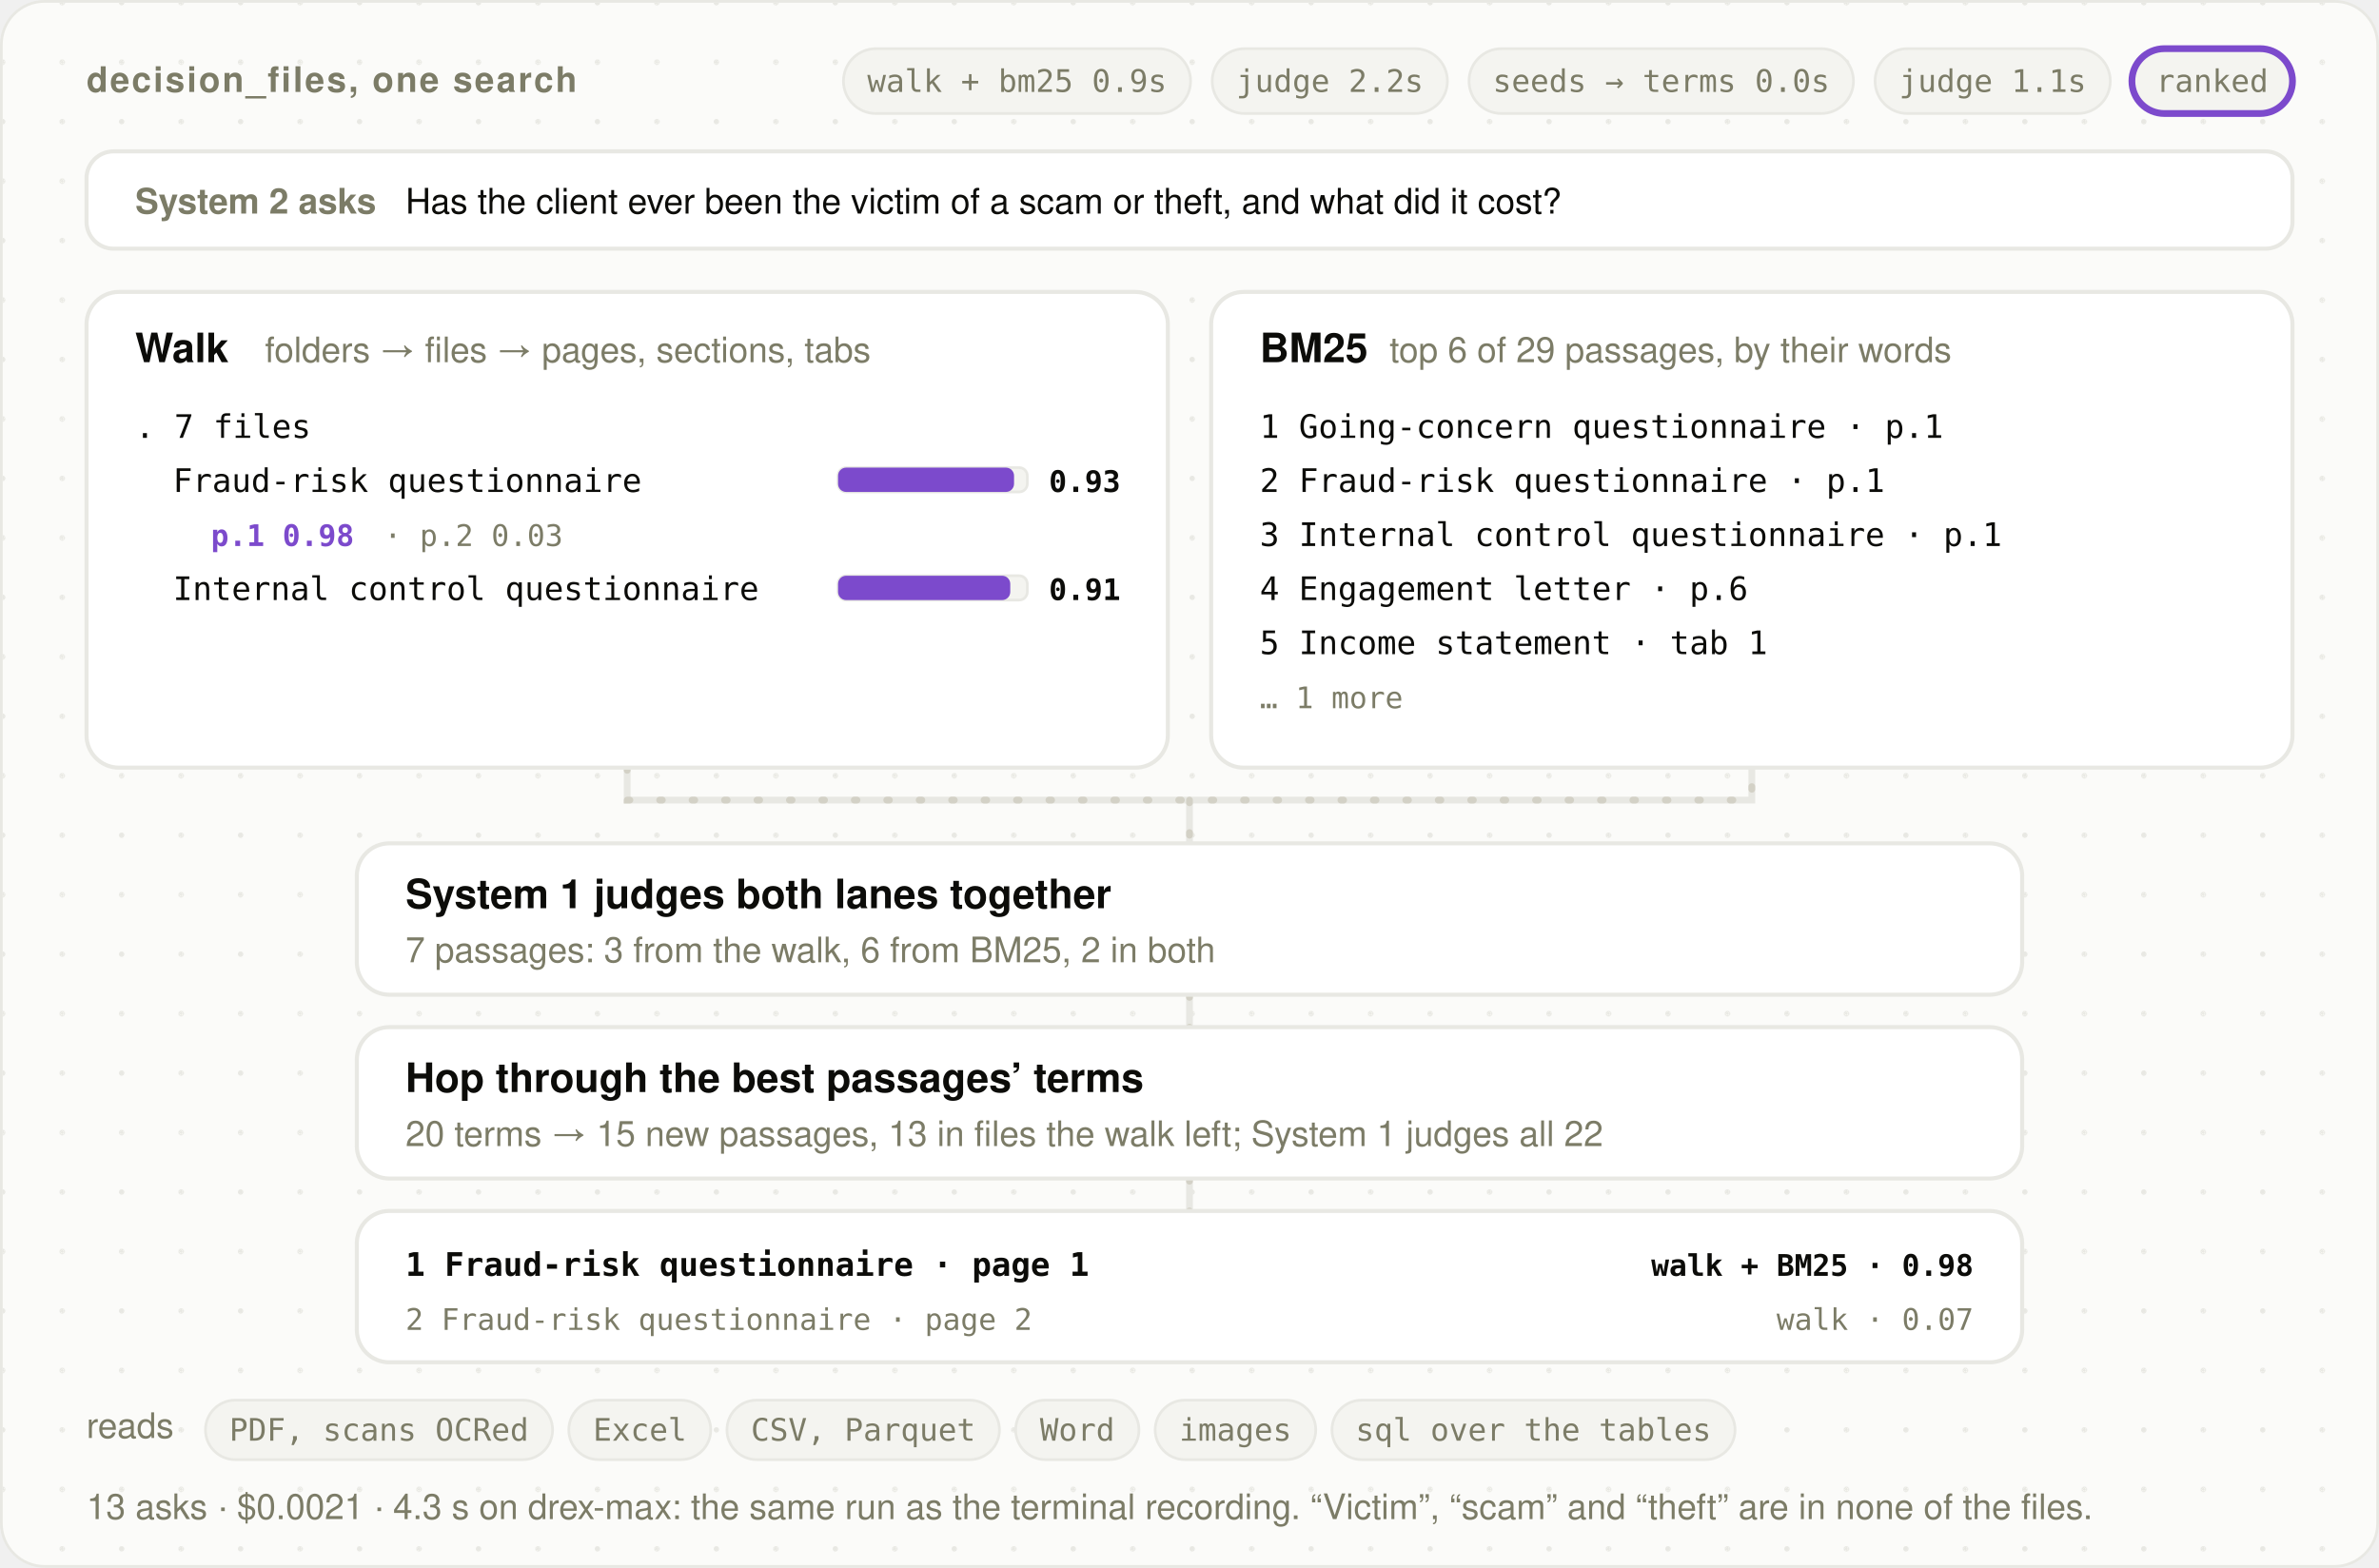
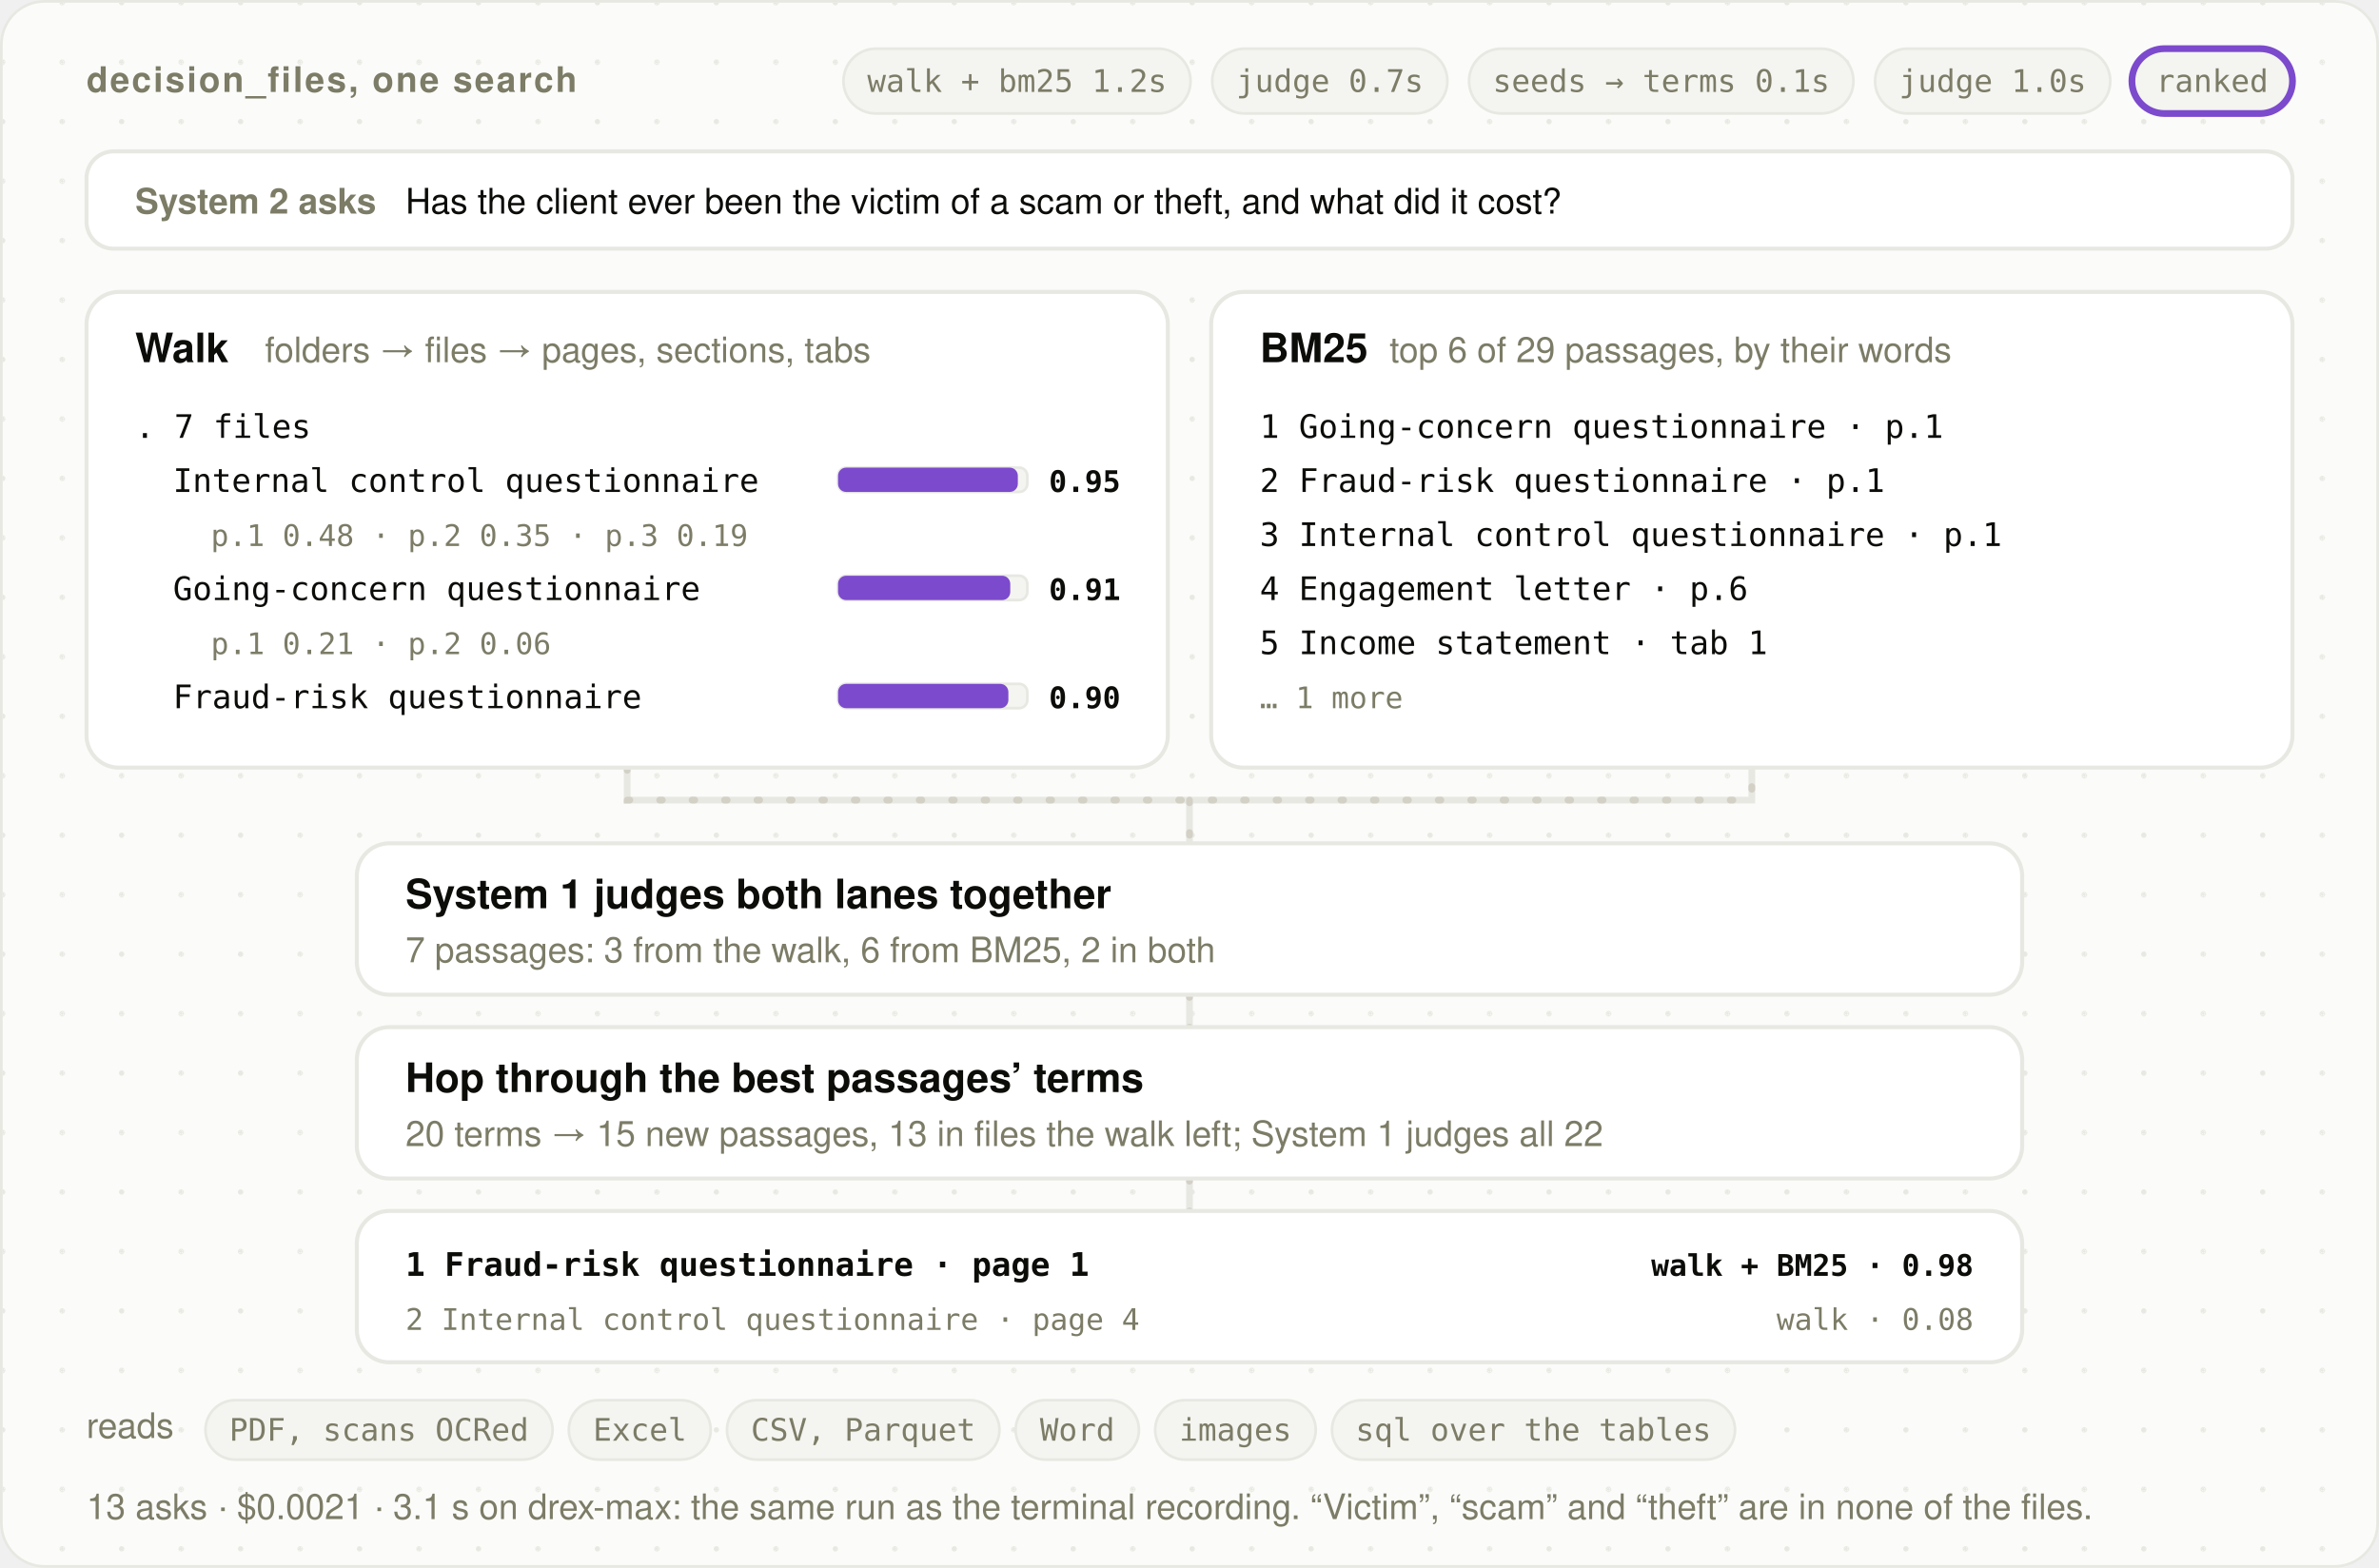
- <svg xmlns="http://www.w3.org/2000/svg" viewBox="0 0 880 580" width="880" height="580" role="img" aria-label="decision_files searching a folder of audit papers for: has the client ever been the victim of a scam or theft, and what did it cost? Two lanes run at once. System 1 walks the folder's 7 files and their pages: the fraud-risk questionnaire 0.93, its page 1 0.98, and the internal control questionnaire 0.91. BM25 ranks the top 6 of 29 passages by their words. System 1 judges both lanes together, 7 passages; the best passages' 20 terms find 15 more, and System 1 judges all 22. Result: page 1 of the fraud-risk questionnaire, found by both lanes, at 0.98. 13 asks, $0.0021, 4.3 s, on drex-max, the same run as the terminal recording.">
+ <svg xmlns="http://www.w3.org/2000/svg" viewBox="0 0 880 580" width="880" height="580" role="img" aria-label="decision_files searching a folder of audit papers for: has the client ever been the victim of a scam or theft, and what did it cost? Two lanes run at once. System 1 walks the folder's 7 files and their pages: the internal control questionnaire 0.95, the going-concern questionnaire 0.91 and the fraud-risk questionnaire 0.90. BM25 ranks the top 6 of 29 passages by their words. System 1 judges both lanes together, 7 passages; the best passages' 20 terms find 15 more, and System 1 judges all 22. Result: page 1 of the fraud-risk questionnaire, found by both lanes, at 0.98. 13 asks, $0.0021, 3.1 s, on drex-max, the same run as the terminal recording.">
  <style>
    text { font-family: -apple-system, BlinkMacSystemFont, 'Segoe UI', Helvetica, Arial, sans-serif; }
    .bg { fill: #fbfbf9; stroke: #e8e8e3; }
    .card { fill: #ffffff; stroke: #e8e8e3; stroke-width: 1.5; }
    .ghost { fill: #ffffff; stroke: #d3d1c6; stroke-width: 1.5; stroke-dasharray: 6 5; }
    .dashed { fill: none; stroke: #d3d1c6; stroke-width: 1.5; stroke-dasharray: 5 4; }
    .glow { fill: none; stroke: #0c0c09; stroke-width: 2.5; opacity: 0; }
    .vioglow { stroke: #7c4acc; } .warnglow { stroke: #b7791f; } .okglow { stroke: #3fb55a; }
    .title { fill: #0c0c09; font-size: 18px; font-weight: 650; }
    .small { fill: #0c0c09; font-size: 15px; font-weight: 650; }
    .note { fill: #7c7c67; font-size: 13px; }
    .head { fill: #7c7c67; font-size: 13px; font-weight: 600; letter-spacing: 0.06em; }
    .phase { fill: #0c0c09; font-size: 13px; font-family: ui-monospace, SFMono-Regular, Menlo, Consolas, monospace; font-weight: 600; }
    .tag { fill: #f4f4f0; stroke: #e8e8e3; }
    .viotag { fill: #efe6ff; stroke: #7c4acc; }
    .tagtext { fill: #7c7c67; font-size: 11.5px; font-family: ui-monospace, SFMono-Regular, Menlo, Consolas, monospace; }
    .label { fill: #7c7c67; font-size: 13px; font-family: ui-monospace, SFMono-Regular, Menlo, Consolas, monospace; }
    .mono { fill: #0c0c09; font-size: 12px; font-family: ui-monospace, SFMono-Regular, Menlo, Consolas, monospace; }
    .tiny { fill: #7c7c67; font-size: 11px; font-family: ui-monospace, SFMono-Regular, Menlo, Consolas, monospace; }
    .ink { fill: #0c0c09; } .b { font-weight: 650; }
    .ok { fill: #3fb55a; } .warn { fill: #b7791f; } .bad { fill: #b23a3a; } .vio { fill: #7c4acc; }
    .faded { opacity: 0.45; }
    .edge { stroke: #e8e8e3; stroke-width: 2.5; fill: none; }
    .flow { stroke: #d3d1c6; stroke-width: 2.5; fill: none; stroke-linecap: round; stroke-dasharray: 1 11;
      animation: flow 0.9s linear infinite; }
    @keyframes flow { from { stroke-dashoffset: 12; } to { stroke-dashoffset: 0; } }
    .dot { fill: #0c0c09; filter: url(#soft); }
    .viodot { fill: #7c4acc; } .warndot { fill: #b7791f; } .okdot { fill: #3fb55a; } .baddot { fill: #b23a3a; }
    .chip { fill: #f4f4f0; stroke: #e8e8e3; }
    .pip { fill: none; stroke: #d3d1c6; stroke-width: 1.5; }
    .pipon { fill: #b7791f; }
    .track { fill: #f4f4f0; stroke: #e8e8e3; }
    .bar { fill: #d3d1c6; }
    .threshold { stroke: #7c7c67; stroke-width: 1.5; stroke-dasharray: 3 3; }
    .state { fill: #3fb55a; opacity: 0.18; stroke: #3fb55a; }
    .block { fill: #ffffff; stroke: #d3d1c6; }
    .eye { fill: #ffffff; stroke: #7c4acc; stroke-width: 2; }
    .rest { fill: #d3d1c6; }
.a{animation-duration:14.4s;animation-iteration-count:infinite;animation-timing-function:linear}@keyframes s4{0%{opacity:0}47.22%{opacity:0}48.96%{opacity:1}92.71%{opacity:1}94.44%{opacity:0}100%{opacity:0}}.s4{animation-name:s4;opacity:1}@keyframes s3{0%{opacity:0}36.11%{opacity:0}37.85%{opacity:1}45.49%{opacity:1}47.22%{opacity:0}100%{opacity:0}}.s3{animation-name:s3;opacity:0}@keyframes s2{0%{opacity:0}30.56%{opacity:0}32.29%{opacity:1}34.38%{opacity:1}36.11%{opacity:0}100%{opacity:0}}.s2{animation-name:s2;opacity:0}@keyframes s1{0%{opacity:0}22.22%{opacity:0}23.96%{opacity:1}28.82%{opacity:1}30.56%{opacity:0}100%{opacity:0}}.s1{animation-name:s1;opacity:0}@keyframes s0{0%{opacity:0}6.94%{opacity:0}8.68%{opacity:1}20.49%{opacity:1}22.22%{opacity:0}100%{opacity:0}}.s0{animation-name:s0;opacity:0}@keyframes w0{0%{opacity:0}8.33%{opacity:0}10.07%{opacity:1}95.49%{opacity:1}97.22%{opacity:0}100%{opacity:0}}.w0{animation-name:w0;opacity:1}@keyframes w1{0%{opacity:0}11.11%{opacity:0}12.85%{opacity:1}95.49%{opacity:1}97.22%{opacity:0}100%{opacity:0}}.w1{animation-name:w1;opacity:1}@keyframes w2{0%{opacity:0}15.28%{opacity:0}17.01%{opacity:1}95.49%{opacity:1}97.22%{opacity:0}100%{opacity:0}}.w2{animation-name:w2;opacity:1}@keyframes w3{0%{opacity:0}12.5%{opacity:0}14.24%{opacity:1}95.49%{opacity:1}97.22%{opacity:0}100%{opacity:0}}.w3{animation-name:w3;opacity:1}@keyframes w4{0%{opacity:0}17.36%{opacity:0}19.1%{opacity:1}95.49%{opacity:1}97.22%{opacity:0}100%{opacity:0}}.w4{animation-name:w4;opacity:1}@keyframes w5{0%{opacity:0}13.89%{opacity:0}15.62%{opacity:1}95.49%{opacity:1}97.22%{opacity:0}100%{opacity:0}}.w5{animation-name:w5;opacity:1}@keyframes m0{0%{opacity:0}9.03%{opacity:0}10.76%{opacity:1}95.49%{opacity:1}97.22%{opacity:0}100%{opacity:0}}.m0{animation-name:m0;opacity:1}@keyframes m1{0%{opacity:0}10.76%{opacity:0}12.5%{opacity:1}95.49%{opacity:1}97.22%{opacity:0}100%{opacity:0}}.m1{animation-name:m1;opacity:1}@keyframes m2{0%{opacity:0}12.5%{opacity:0}14.24%{opacity:1}95.49%{opacity:1}97.22%{opacity:0}100%{opacity:0}}.m2{animation-name:m2;opacity:1}@keyframes m3{0%{opacity:0}14.24%{opacity:0}15.97%{opacity:1}95.49%{opacity:1}97.22%{opacity:0}100%{opacity:0}}.m3{animation-name:m3;opacity:1}@keyframes m4{0%{opacity:0}15.97%{opacity:0}17.71%{opacity:1}95.49%{opacity:1}97.22%{opacity:0}100%{opacity:0}}.m4{animation-name:m4;opacity:1}@keyframes m5{0%{opacity:0}17.71%{opacity:0}19.44%{opacity:1}95.49%{opacity:1}97.22%{opacity:0}100%{opacity:0}}.m5{animation-name:m5;opacity:1}@keyframes j{0%{opacity:0}23.61%{opacity:0}25.35%{opacity:1}95.49%{opacity:1}97.22%{opacity:0}100%{opacity:0}}.j{animation-name:j;opacity:1}@keyframes jl{0%{opacity:0}22.22%{opacity:0}23.96%{opacity:1}28.82%{opacity:1}30.56%{opacity:0}36.11%{opacity:0}37.85%{opacity:1}45.49%{opacity:1}47.22%{opacity:0}100%{opacity:0}}.jl{animation-name:jl;opacity:0}@keyframes h{0%{opacity:0}31.94%{opacity:0}33.68%{opacity:1}95.49%{opacity:1}97.22%{opacity:0}100%{opacity:0}}.h{animation-name:h;opacity:1}@keyframes r{0%{opacity:0}48.61%{opacity:0}50.35%{opacity:1}95.49%{opacity:1}97.22%{opacity:0}100%{opacity:0}}.r{animation-name:r;opacity:1}@keyframes rl{0%{opacity:0}48.61%{opacity:0}50.35%{opacity:1}60.76%{opacity:1}62.5%{opacity:0}100%{opacity:0}}.rl{animation-name:rl;opacity:0}@media (prefers-reduced-motion: reduce){*{animation:none !important}}</style>
  <defs>
    <pattern id="grid" width="22" height="22" patternUnits="userSpaceOnUse">
      <circle cx="1" cy="1" r="1" fill="#e8e8e3" />
    </pattern>
    <filter id="soft" x="-100%" y="-100%" width="300%" height="300%">
      <feGaussianBlur stdDeviation="3" result="b" />
      <feMerge>
        <feMergeNode in="b" />
        <feMergeNode in="SourceGraphic" />
      </feMerge>
    </filter>
  </defs>
  <rect class="bg" x="0.5" y="0.5" width="879" height="579" rx="16" />
  <rect x="1" y="1" width="878" height="578" rx="16" fill="url(#grid)" />
  <text class="head" x="32" y="34">decision_files, one search</text>
  <rect class="tag" x="788.6" y="18" width="59.4" height="24" rx="12" />
  <text class="tagtext" x="818.3" y="34" text-anchor="middle">ranked</text>
  <rect class="glow vioglow a s4" x="788.6" y="18" width="59.4" height="24" rx="12" />
  <rect class="tag" x="693.6" y="18" width="87" height="24" rx="12" />
-   <text class="tagtext" x="737.1" y="34" text-anchor="middle">judge 1.1s</text>
+   <text class="tagtext" x="737.1" y="34" text-anchor="middle">judge 1.0s</text>
  <rect class="glow vioglow a s3" x="693.6" y="18" width="87" height="24" rx="12" />
  <rect class="tag" x="543.4" y="18" width="142.2" height="24" rx="12" />
-   <text class="tagtext" x="614.5" y="34" text-anchor="middle">seeds → terms 0.0s</text>
+   <text class="tagtext" x="614.5" y="34" text-anchor="middle">seeds → terms 0.1s</text>
  <rect class="glow vioglow a s2" x="543.4" y="18" width="142.2" height="24" rx="12" />
  <rect class="tag" x="448.4" y="18" width="87" height="24" rx="12" />
-   <text class="tagtext" x="491.9" y="34" text-anchor="middle">judge 2.2s</text>
+   <text class="tagtext" x="491.9" y="34" text-anchor="middle">judge 0.7s</text>
  <rect class="glow vioglow a s1" x="448.4" y="18" width="87" height="24" rx="12" />
  <rect class="tag" x="312" y="18" width="128.4" height="24" rx="12" />
-   <text class="tagtext" x="376.2" y="34" text-anchor="middle">walk + bm25 0.9s</text>
+   <text class="tagtext" x="376.2" y="34" text-anchor="middle">walk + bm25 1.2s</text>
  <rect class="glow vioglow a s0" x="312" y="18" width="128.4" height="24" rx="12" />
  <rect class="card" x="32" y="56" width="816" height="36" rx="10" />
  <text class="note b" x="50" y="79">System 2 asks</text>
  <text class="note ink" x="150" y="79">Has the client ever been the victim of a scam or theft, and what did it cost?</text>
  <path class="edge" d="M232 284 V296 H648 V284 M440 296 V312 M440 368 V380 M440 436 V448" />
  <path class="flow" d="M232 284 V296 H648 V284 M440 296 V312 M440 368 V380 M440 436 V448" />
  <rect class="card" x="32" y="108" width="400" height="176" rx="12" />
  <text class="small" x="50" y="134">Walk</text>
  <text class="note" x="98" y="134">folders → files → pages, sections, tabs</text>
  <g class="a w0">
    <text class="mono" x="50" y="162">. 7 files</text>
  </g>
  <g class="a w1">
-     <text class="mono" x="64" y="182">Fraud-risk questionnaire</text>
+     <text class="mono" x="64" y="182">Internal control questionnaire</text>
    <rect class="track" x="310" y="173" width="70" height="9" rx="3" />
-     <rect class="vio" x="310" y="173" width="65.1" height="9" rx="3" />
-     <text class="tiny ink b" x="388" y="182">0.93</text>
+     <rect class="vio" x="310" y="173" width="66.5" height="9" rx="3" />
+     <text class="tiny ink b" x="388" y="182">0.95</text>
  </g>
  <g class="a w2">
-     <text class="tiny vio b" x="78" y="202">p.1 0.98</text>
-     <text class="tiny" x="142" y="202">· p.2 0.03</text>
+     <text class="tiny" x="78" y="202">p.1 0.48 · p.2 0.35 · p.3 0.19</text>
  </g>
  <g class="a w3">
-     <text class="mono" x="64" y="222">Internal control questionnaire</text>
+     <text class="mono" x="64" y="222">Going-concern questionnaire</text>
    <rect class="track" x="310" y="213" width="70" height="9" rx="3" />
    <rect class="vio" x="310" y="213" width="63.7" height="9" rx="3" />
    <text class="tiny ink b" x="388" y="222">0.91</text>
+   </g>
+   <g class="a w4">
+     <text class="tiny" x="78" y="242">p.1 0.21 · p.2 0.06</text>
+   </g>
+   <g class="a w5">
+     <text class="mono" x="64" y="262">Fraud-risk questionnaire</text>
+     <rect class="track" x="310" y="253" width="70" height="9" rx="3" />
+     <rect class="vio" x="310" y="253" width="63" height="9" rx="3" />
+     <text class="tiny ink b" x="388" y="262">0.90</text>
  </g>
  <rect class="card" x="448" y="108" width="400" height="176" rx="12" />
  <text class="small" x="466" y="134">BM25</text>
  <text class="note" x="514" y="134">top 6 of 29 passages, by their words</text>
  <text class="mono a m0" x="466" y="162">1 Going-concern questionnaire · p.1</text>
  <text class="mono a m1" x="466" y="182">2 Fraud-risk questionnaire · p.1</text>
  <text class="mono a m2" x="466" y="202">3 Internal control questionnaire · p.1</text>
  <text class="mono a m3" x="466" y="222">4 Engagement letter · p.6</text>
  <text class="mono a m4" x="466" y="242">5 Income statement · tab 1</text>
  <text class="tiny a m5" x="466" y="262">… 1 more</text>
  <g class="a j">
    <rect class="card" x="132" y="312" width="616" height="56" rx="12" />
    <rect class="glow vioglow a jl" x="132" y="312" width="616" height="56" rx="12" />
    <text class="small" x="150" y="336">System 1 judges both lanes together</text>
    <text class="note" x="150" y="356">7 passages: 3 from the walk, 6 from BM25, 2 in both</text>
  </g>
  <g class="a h">
    <rect class="card" x="132" y="380" width="616" height="56" rx="12" />
    <text class="small" x="150" y="404">Hop through the best passages’ terms</text>
    <text class="note" x="150" y="424">20 terms → 15 new passages, 13 in files the walk left; System 1 judges all 22</text>
  </g>
  <g class="a r">
    <rect class="card" x="132" y="448" width="616" height="56" rx="12" />
    <rect class="glow okglow a rl" x="132" y="448" width="616" height="56" rx="12" />
    <text class="mono b" x="150" y="472">1 Fraud-risk questionnaire · page 1</text>
    <text class="tiny ink b" x="730" y="472" text-anchor="end">walk + BM25 · 0.98</text>
-     <text class="tiny" x="150" y="492">2 Fraud-risk questionnaire · page 2</text>
-     <text class="tiny" x="730" y="492" text-anchor="end">walk · 0.07</text>
+     <text class="tiny" x="150" y="492">2 Internal control questionnaire · page 4</text>
+     <text class="tiny" x="730" y="492" text-anchor="end">walk · 0.08</text>
  </g>
  <text class="note" x="32" y="532">reads</text>
  <rect class="chip" x="76" y="518" width="128.4" height="22" rx="11" />
  <text class="tagtext" x="140.2" y="533" text-anchor="middle">PDF, scans OCRed</text>
  <rect class="chip" x="210.4" y="518" width="52.5" height="22" rx="11" />
  <text class="tagtext" x="236.7" y="533" text-anchor="middle">Excel</text>
  <rect class="chip" x="268.9" y="518" width="100.8" height="22" rx="11" />
  <text class="tagtext" x="319.3" y="533" text-anchor="middle">CSV, Parquet</text>
  <rect class="chip" x="375.7" y="518" width="45.6" height="22" rx="11" />
  <text class="tagtext" x="398.5" y="533" text-anchor="middle">Word</text>
  <rect class="chip" x="427.3" y="518" width="59.4" height="22" rx="11" />
  <text class="tagtext" x="457" y="533" text-anchor="middle">images</text>
  <rect class="chip" x="492.7" y="518" width="149.1" height="22" rx="11" />
  <text class="tagtext" x="567.2" y="533" text-anchor="middle">sql over the tables</text>
-   <text class="note" x="32" y="562">13 asks · $0.0021 · 4.3 s on drex-max: the same run as the terminal recording. “Victim”, “scam” and “theft” are in none of the files.</text>
+   <text class="note" x="32" y="562">13 asks · $0.0021 · 3.1 s on drex-max: the same run as the terminal recording. “Victim”, “scam” and “theft” are in none of the files.</text>
</svg>
